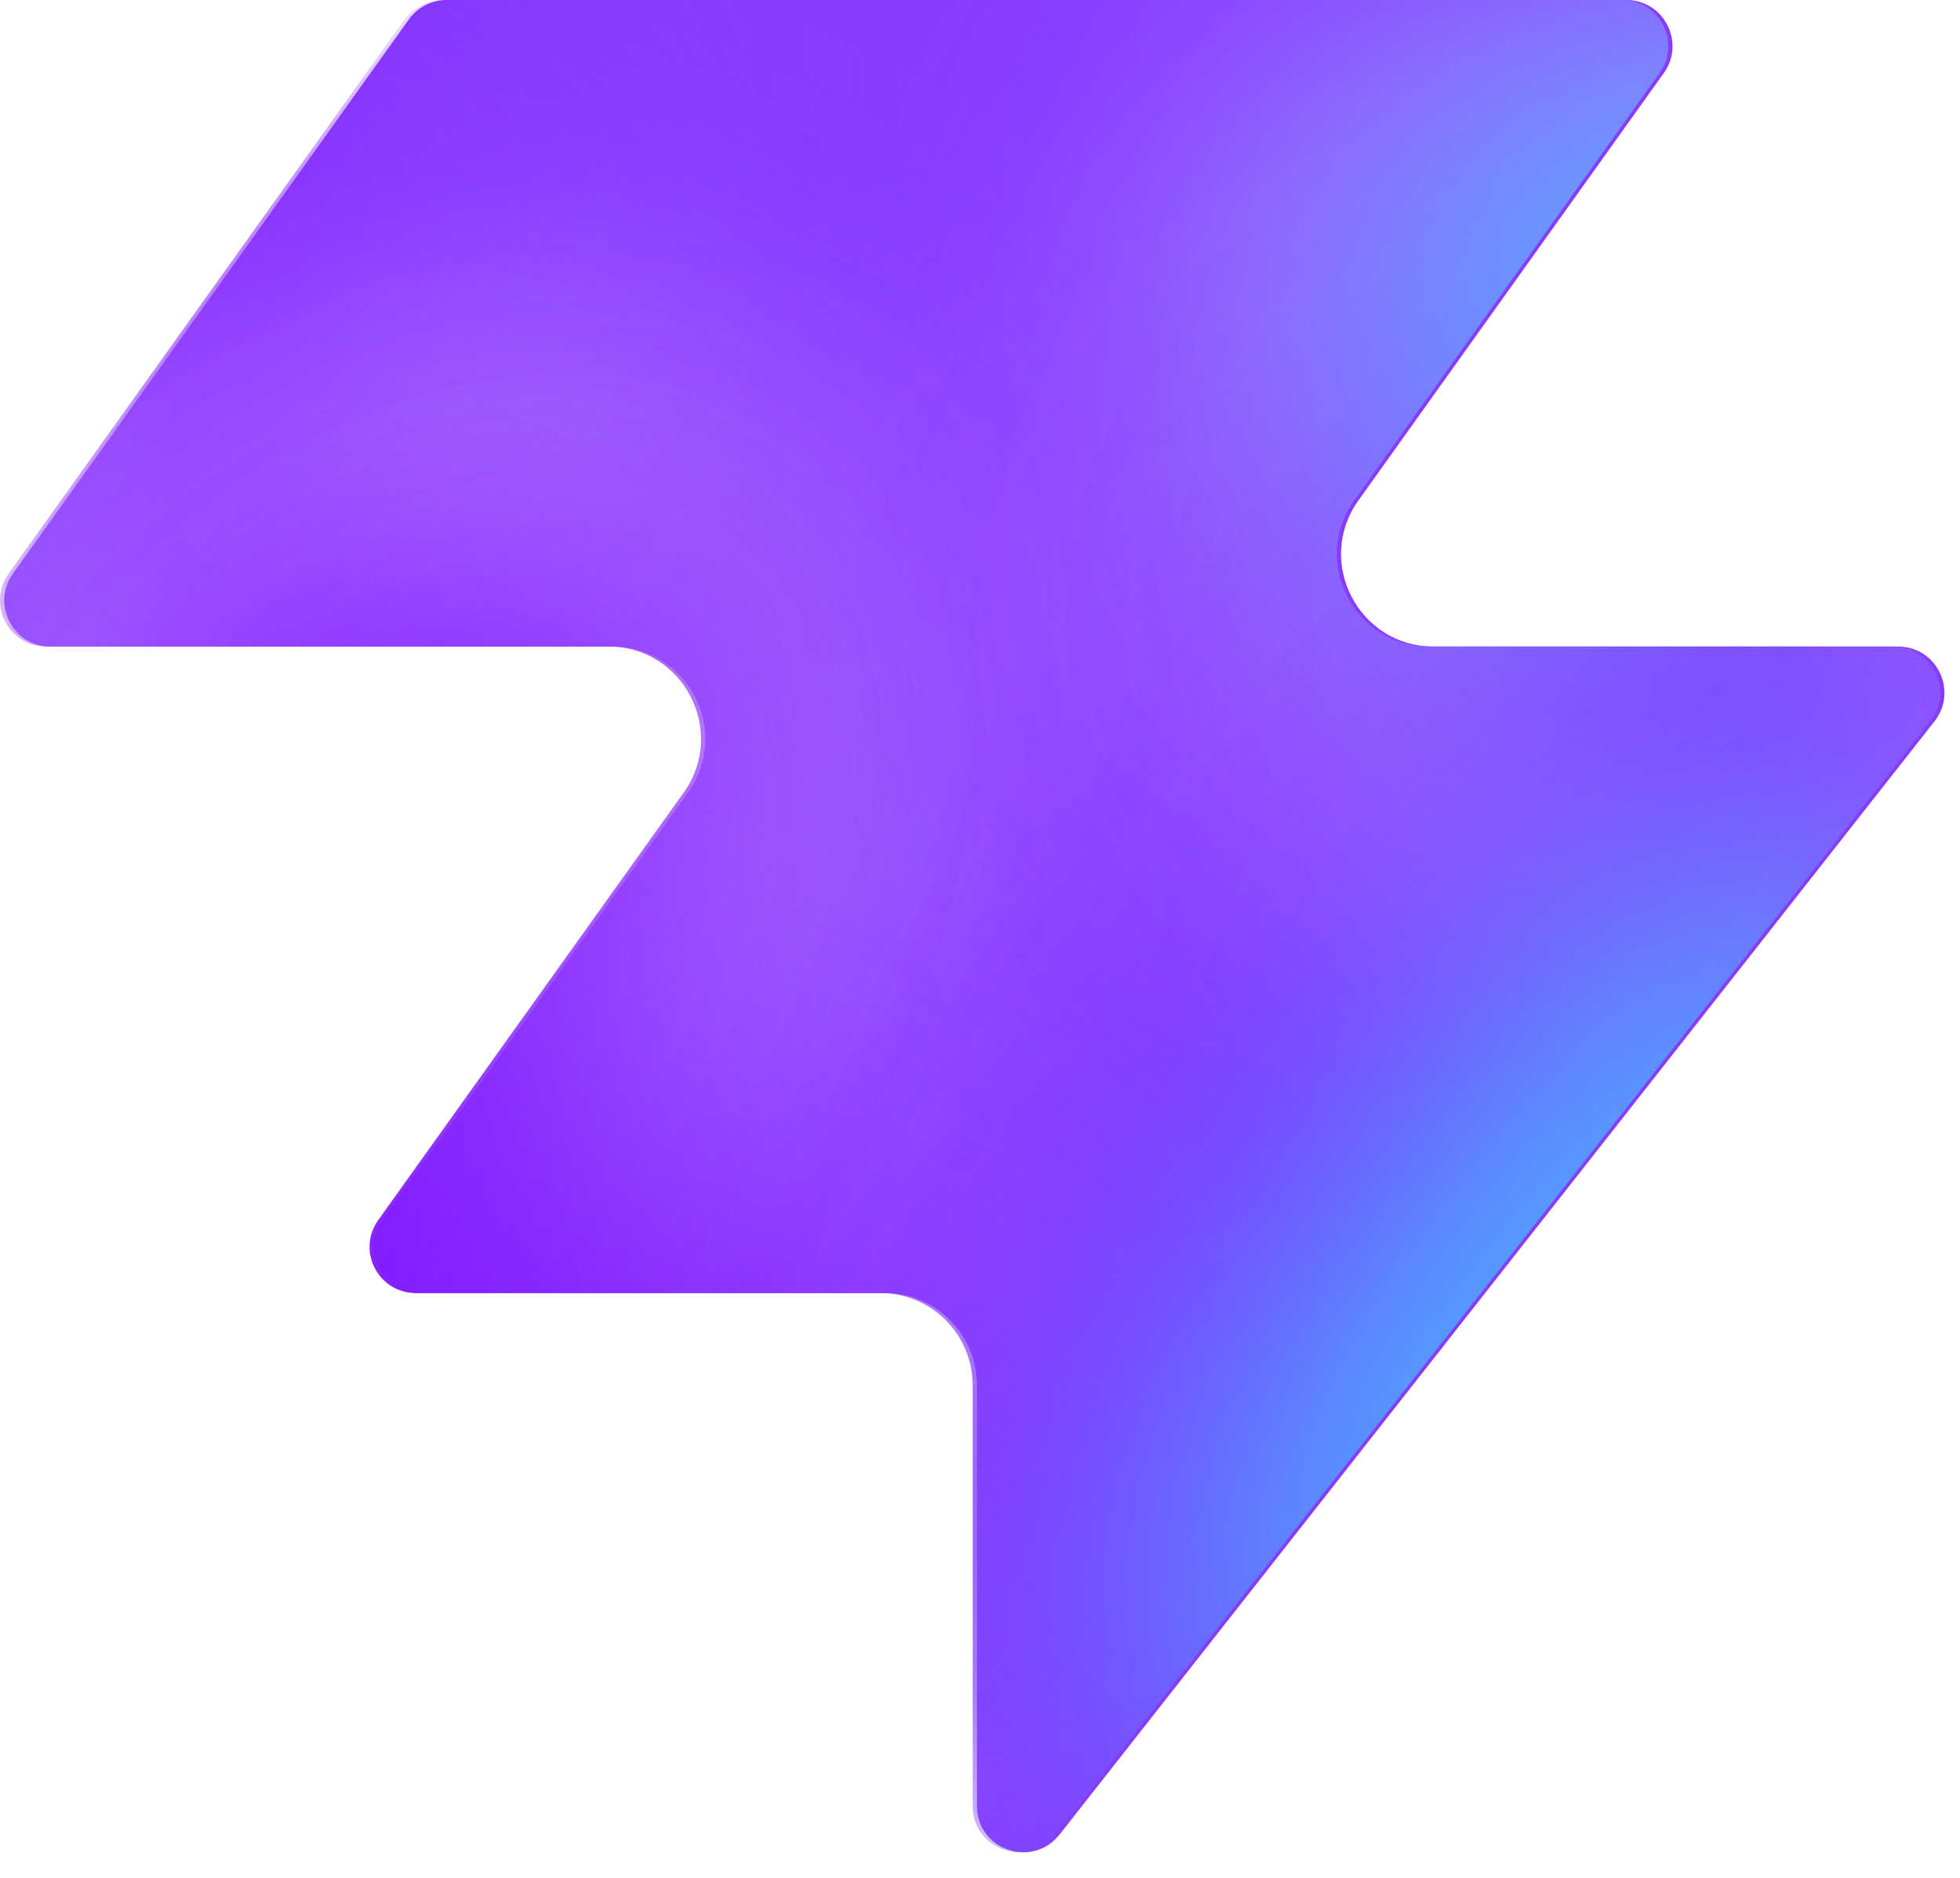
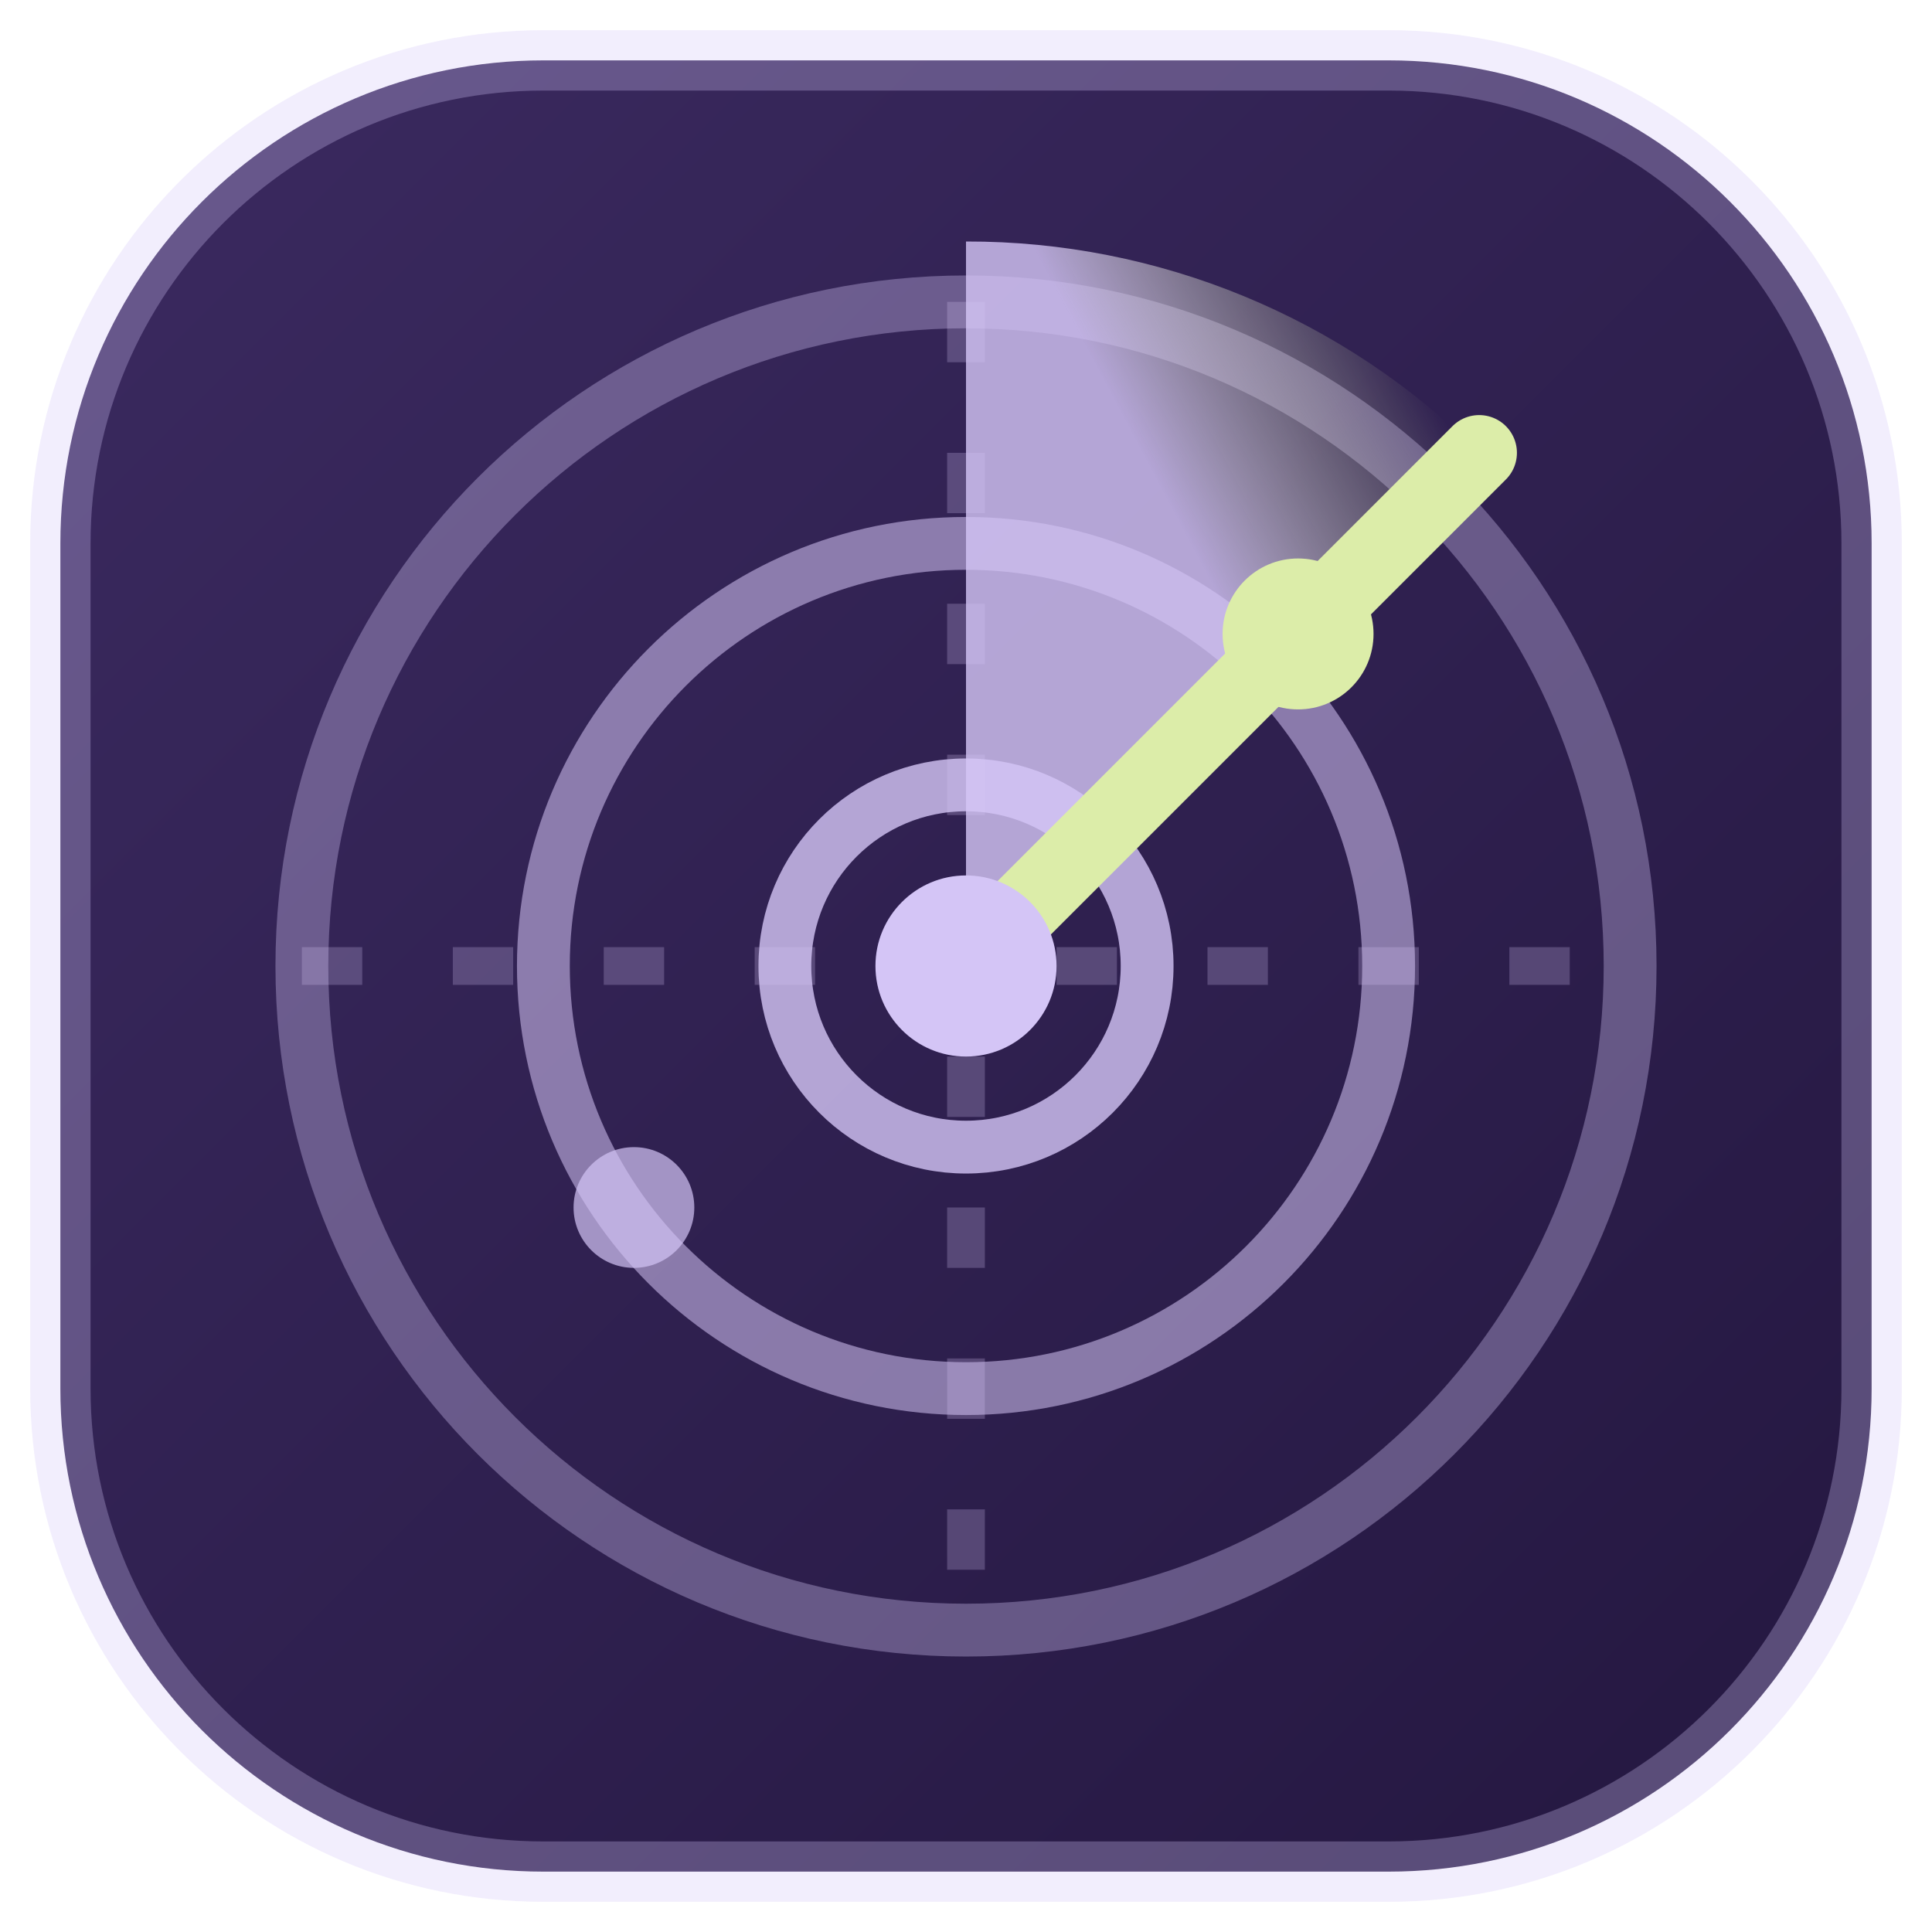
- <svg xmlns="http://www.w3.org/2000/svg" width="48" height="46" fill="none" viewBox="0 0 48 46">
-   <path fill="#863bff" d="M25.946 44.938c-.664.845-2.021.375-2.021-.698V33.937a2.26 2.26 0 0 0-2.262-2.262H10.287c-.92 0-1.456-1.04-.92-1.788l7.48-10.471c1.07-1.497 0-3.578-1.842-3.578H1.237c-.92 0-1.456-1.04-.92-1.788L10.013.474c.214-.297.556-.474.92-.474h28.894c.92 0 1.456 1.04.92 1.788l-7.48 10.471c-1.07 1.498 0 3.579 1.842 3.579h11.377c.943 0 1.473 1.088.89 1.83L25.947 44.94z" style="fill:#863bff;fill:color(display-p3 .525 .23 1);fill-opacity:1" />
-   <mask id="a" width="48" height="46" x="0" y="0" maskUnits="userSpaceOnUse" style="mask-type:alpha">
-     <path fill="#000" d="M25.842 44.938c-.664.844-2.021.375-2.021-.698V33.937a2.26 2.26 0 0 0-2.262-2.262H10.183c-.92 0-1.456-1.04-.92-1.788l7.48-10.471c1.07-1.498 0-3.579-1.842-3.579H1.133c-.92 0-1.456-1.04-.92-1.787L9.91.473c.214-.297.556-.474.92-.474h28.894c.92 0 1.456 1.04.92 1.788l-7.48 10.471c-1.07 1.498 0 3.578 1.842 3.578h11.377c.943 0 1.473 1.088.89 1.832L25.843 44.94z" style="fill:#000;fill-opacity:1" />
-   </mask>
-   <g mask="url(#a)">
-     <g filter="url(#b)">
-       <ellipse cx="5.508" cy="14.704" fill="#ede6ff" rx="5.508" ry="14.704" style="fill:#ede6ff;fill:color(display-p3 .927 .903 1);fill-opacity:1" transform="matrix(.00324 1 1 -.00324 -4.47 31.516)" />
-     </g>
-     <g filter="url(#c)">
-       <ellipse cx="10.399" cy="29.851" fill="#ede6ff" rx="10.399" ry="29.851" style="fill:#ede6ff;fill:color(display-p3 .927 .903 1);fill-opacity:1" transform="matrix(.00324 1 1 -.00324 -39.328 7.883)" />
-     </g>
-     <g filter="url(#d)">
-       <ellipse cx="5.508" cy="30.487" fill="#7e14ff" rx="5.508" ry="30.487" style="fill:#7e14ff;fill:color(display-p3 .492 .077 1);fill-opacity:1" transform="rotate(89.814 -25.913 -14.639)scale(1 -1)" />
-     </g>
-     <g filter="url(#e)">
-       <ellipse cx="5.508" cy="30.599" fill="#7e14ff" rx="5.508" ry="30.599" style="fill:#7e14ff;fill:color(display-p3 .492 .077 1);fill-opacity:1" transform="rotate(89.814 -32.644 -3.334)scale(1 -1)" />
-     </g>
-     <g filter="url(#f)">
-       <ellipse cx="5.508" cy="30.599" fill="#7e14ff" rx="5.508" ry="30.599" style="fill:#7e14ff;fill:color(display-p3 .492 .077 1);fill-opacity:1" transform="matrix(.00324 1 1 -.00324 -34.34 30.47)" />
-     </g>
-     <g filter="url(#g)">
-       <ellipse cx="14.072" cy="22.078" fill="#ede6ff" rx="14.072" ry="22.078" style="fill:#ede6ff;fill:color(display-p3 .927 .903 1);fill-opacity:1" transform="rotate(93.35 24.506 48.493)scale(-1 1)" />
-     </g>
-     <g filter="url(#h)">
-       <ellipse cx="3.47" cy="21.501" fill="#7e14ff" rx="3.47" ry="21.501" style="fill:#7e14ff;fill:color(display-p3 .492 .077 1);fill-opacity:1" transform="rotate(89.009 28.708 47.59)scale(-1 1)" />
-     </g>
-     <g filter="url(#i)">
-       <ellipse cx="3.47" cy="21.501" fill="#7e14ff" rx="3.47" ry="21.501" style="fill:#7e14ff;fill:color(display-p3 .492 .077 1);fill-opacity:1" transform="rotate(89.009 28.708 47.59)scale(-1 1)" />
-     </g>
-     <g filter="url(#j)">
-       <ellipse cx=".387" cy="8.972" fill="#7e14ff" rx="4.407" ry="29.108" style="fill:#7e14ff;fill:color(display-p3 .492 .077 1);fill-opacity:1" transform="rotate(39.51 .387 8.972)" />
-     </g>
-     <g filter="url(#k)">
-       <ellipse cx="47.523" cy="-6.092" fill="#7e14ff" rx="4.407" ry="29.108" style="fill:#7e14ff;fill:color(display-p3 .492 .077 1);fill-opacity:1" transform="rotate(37.892 47.523 -6.092)" />
-     </g>
-     <g filter="url(#l)">
-       <ellipse cx="41.412" cy="6.333" fill="#47bfff" rx="5.971" ry="9.665" style="fill:#47bfff;fill:color(display-p3 .28 .748 1);fill-opacity:1" transform="rotate(37.892 41.412 6.333)" />
-     </g>
-     <g filter="url(#m)">
-       <ellipse cx="-1.879" cy="38.332" fill="#7e14ff" rx="4.407" ry="29.108" style="fill:#7e14ff;fill:color(display-p3 .492 .077 1);fill-opacity:1" transform="rotate(37.892 -1.88 38.332)" />
-     </g>
-     <g filter="url(#n)">
-       <ellipse cx="-1.879" cy="38.332" fill="#7e14ff" rx="4.407" ry="29.108" style="fill:#7e14ff;fill:color(display-p3 .492 .077 1);fill-opacity:1" transform="rotate(37.892 -1.88 38.332)" />
-     </g>
-     <g filter="url(#o)">
-       <ellipse cx="35.651" cy="29.907" fill="#7e14ff" rx="4.407" ry="29.108" style="fill:#7e14ff;fill:color(display-p3 .492 .077 1);fill-opacity:1" transform="rotate(37.892 35.651 29.907)" />
-     </g>
-     <g filter="url(#p)">
-       <ellipse cx="38.418" cy="32.4" fill="#47bfff" rx="5.971" ry="15.297" style="fill:#47bfff;fill:color(display-p3 .28 .748 1);fill-opacity:1" transform="rotate(37.892 38.418 32.4)" />
-     </g>
-   </g>
+ <svg xmlns="http://www.w3.org/2000/svg" viewBox="0 0 64 64" width="64" height="64" fill="none">
  <defs>
-     <filter id="b" width="60.045" height="41.654" x="-19.77" y="16.149" color-interpolation-filters="sRGB" filterUnits="userSpaceOnUse">
-       <feFlood flood-opacity="0" result="BackgroundImageFix" />
-       <feBlend in="SourceGraphic" in2="BackgroundImageFix" result="shape" />
-       <feGaussianBlur result="effect1_foregroundBlur_2002_17158" stdDeviation="7.659" />
-     </filter>
-     <filter id="c" width="90.34" height="51.437" x="-54.613" y="-7.533" color-interpolation-filters="sRGB" filterUnits="userSpaceOnUse">
-       <feFlood flood-opacity="0" result="BackgroundImageFix" />
-       <feBlend in="SourceGraphic" in2="BackgroundImageFix" result="shape" />
-       <feGaussianBlur result="effect1_foregroundBlur_2002_17158" stdDeviation="7.659" />
-     </filter>
-     <filter id="d" width="79.355" height="29.4" x="-49.64" y="2.03" color-interpolation-filters="sRGB" filterUnits="userSpaceOnUse">
-       <feFlood flood-opacity="0" result="BackgroundImageFix" />
-       <feBlend in="SourceGraphic" in2="BackgroundImageFix" result="shape" />
-       <feGaussianBlur result="effect1_foregroundBlur_2002_17158" stdDeviation="4.596" />
-     </filter>
-     <filter id="e" width="79.579" height="29.4" x="-45.045" y="20.029" color-interpolation-filters="sRGB" filterUnits="userSpaceOnUse">
-       <feFlood flood-opacity="0" result="BackgroundImageFix" />
-       <feBlend in="SourceGraphic" in2="BackgroundImageFix" result="shape" />
-       <feGaussianBlur result="effect1_foregroundBlur_2002_17158" stdDeviation="4.596" />
-     </filter>
-     <filter id="f" width="79.579" height="29.4" x="-43.513" y="21.178" color-interpolation-filters="sRGB" filterUnits="userSpaceOnUse">
-       <feFlood flood-opacity="0" result="BackgroundImageFix" />
-       <feBlend in="SourceGraphic" in2="BackgroundImageFix" result="shape" />
-       <feGaussianBlur result="effect1_foregroundBlur_2002_17158" stdDeviation="4.596" />
-     </filter>
-     <filter id="g" width="74.749" height="58.852" x="15.756" y="-17.901" color-interpolation-filters="sRGB" filterUnits="userSpaceOnUse">
-       <feFlood flood-opacity="0" result="BackgroundImageFix" />
-       <feBlend in="SourceGraphic" in2="BackgroundImageFix" result="shape" />
-       <feGaussianBlur result="effect1_foregroundBlur_2002_17158" stdDeviation="7.659" />
-     </filter>
-     <filter id="h" width="61.377" height="25.362" x="23.548" y="2.284" color-interpolation-filters="sRGB" filterUnits="userSpaceOnUse">
-       <feFlood flood-opacity="0" result="BackgroundImageFix" />
-       <feBlend in="SourceGraphic" in2="BackgroundImageFix" result="shape" />
-       <feGaussianBlur result="effect1_foregroundBlur_2002_17158" stdDeviation="4.596" />
-     </filter>
-     <filter id="i" width="61.377" height="25.362" x="23.548" y="2.284" color-interpolation-filters="sRGB" filterUnits="userSpaceOnUse">
-       <feFlood flood-opacity="0" result="BackgroundImageFix" />
-       <feBlend in="SourceGraphic" in2="BackgroundImageFix" result="shape" />
-       <feGaussianBlur result="effect1_foregroundBlur_2002_17158" stdDeviation="4.596" />
-     </filter>
-     <filter id="j" width="56.045" height="63.649" x="-27.636" y="-22.853" color-interpolation-filters="sRGB" filterUnits="userSpaceOnUse">
-       <feFlood flood-opacity="0" result="BackgroundImageFix" />
-       <feBlend in="SourceGraphic" in2="BackgroundImageFix" result="shape" />
-       <feGaussianBlur result="effect1_foregroundBlur_2002_17158" stdDeviation="4.596" />
-     </filter>
-     <filter id="k" width="54.814" height="64.646" x="20.116" y="-38.415" color-interpolation-filters="sRGB" filterUnits="userSpaceOnUse">
-       <feFlood flood-opacity="0" result="BackgroundImageFix" />
-       <feBlend in="SourceGraphic" in2="BackgroundImageFix" result="shape" />
-       <feGaussianBlur result="effect1_foregroundBlur_2002_17158" stdDeviation="4.596" />
-     </filter>
-     <filter id="l" width="33.541" height="35.313" x="24.641" y="-11.323" color-interpolation-filters="sRGB" filterUnits="userSpaceOnUse">
-       <feFlood flood-opacity="0" result="BackgroundImageFix" />
-       <feBlend in="SourceGraphic" in2="BackgroundImageFix" result="shape" />
-       <feGaussianBlur result="effect1_foregroundBlur_2002_17158" stdDeviation="4.596" />
-     </filter>
-     <filter id="m" width="54.814" height="64.646" x="-29.286" y="6.009" color-interpolation-filters="sRGB" filterUnits="userSpaceOnUse">
-       <feFlood flood-opacity="0" result="BackgroundImageFix" />
-       <feBlend in="SourceGraphic" in2="BackgroundImageFix" result="shape" />
-       <feGaussianBlur result="effect1_foregroundBlur_2002_17158" stdDeviation="4.596" />
-     </filter>
-     <filter id="n" width="54.814" height="64.646" x="-29.286" y="6.009" color-interpolation-filters="sRGB" filterUnits="userSpaceOnUse">
-       <feFlood flood-opacity="0" result="BackgroundImageFix" />
-       <feBlend in="SourceGraphic" in2="BackgroundImageFix" result="shape" />
-       <feGaussianBlur result="effect1_foregroundBlur_2002_17158" stdDeviation="4.596" />
-     </filter>
-     <filter id="o" width="54.814" height="64.646" x="8.244" y="-2.416" color-interpolation-filters="sRGB" filterUnits="userSpaceOnUse">
-       <feFlood flood-opacity="0" result="BackgroundImageFix" />
-       <feBlend in="SourceGraphic" in2="BackgroundImageFix" result="shape" />
-       <feGaussianBlur result="effect1_foregroundBlur_2002_17158" stdDeviation="4.596" />
-     </filter>
-     <filter id="p" width="39.409" height="43.623" x="18.713" y="10.588" color-interpolation-filters="sRGB" filterUnits="userSpaceOnUse">
-       <feFlood flood-opacity="0" result="BackgroundImageFix" />
-       <feBlend in="SourceGraphic" in2="BackgroundImageFix" result="shape" />
-       <feGaussianBlur result="effect1_foregroundBlur_2002_17158" stdDeviation="4.596" />
-     </filter>
+     <linearGradient id="bgGrad" x1="0%" y1="0%" x2="100%" y2="100%">
+       <stop offset="0%" stop-color="#3b2a60" />
+       <stop offset="100%" stop-color="#241740" />
+     </linearGradient>
+     <linearGradient id="beamGrad" x1="50%" y1="50%" x2="90%" y2="20%">
+       <stop offset="0%" stop-color="#d4c5f6" stop-opacity="0.8" />
+       <stop offset="100%" stop-color="#dceda9" stop-opacity="0" />
+     </linearGradient>
  </defs>
+   <rect x="2" y="2" width="60" height="60" rx="16" fill="url(#bgGrad)" stroke="#d4c5f6" stroke-width="2" stroke-opacity="0.3" />
+   <circle cx="32" cy="32" r="22" stroke="#d4c5f6" stroke-width="1.75" stroke-opacity="0.35" />
+   <circle cx="32" cy="32" r="14" stroke="#d4c5f6" stroke-width="1.75" stroke-opacity="0.55" />
+   <circle cx="32" cy="32" r="6" stroke="#d4c5f6" stroke-width="1.75" stroke-opacity="0.8" />
+   <line x1="32" y1="10" x2="32" y2="54" stroke="#d4c5f6" stroke-width="1.25" stroke-opacity="0.25" stroke-dasharray="2 3" />
+   <line x1="10" y1="32" x2="54" y2="32" stroke="#d4c5f6" stroke-width="1.25" stroke-opacity="0.25" stroke-dasharray="2 3" />
+   <path d="M32 32 L49 15 A24 24 0 0 0 32 8 Z" fill="url(#beamGrad)" />
+   <line x1="32" y1="32" x2="49" y2="15" stroke="#dceda9" stroke-width="2.5" stroke-linecap="round" />
+   <circle cx="32" cy="32" r="3" fill="#d4c5f6" />
+   <circle cx="43" cy="21" r="2.5" fill="#dceda9" />
+   <circle cx="21" cy="40" r="2" fill="#d4c5f6" opacity="0.7" />
</svg>
